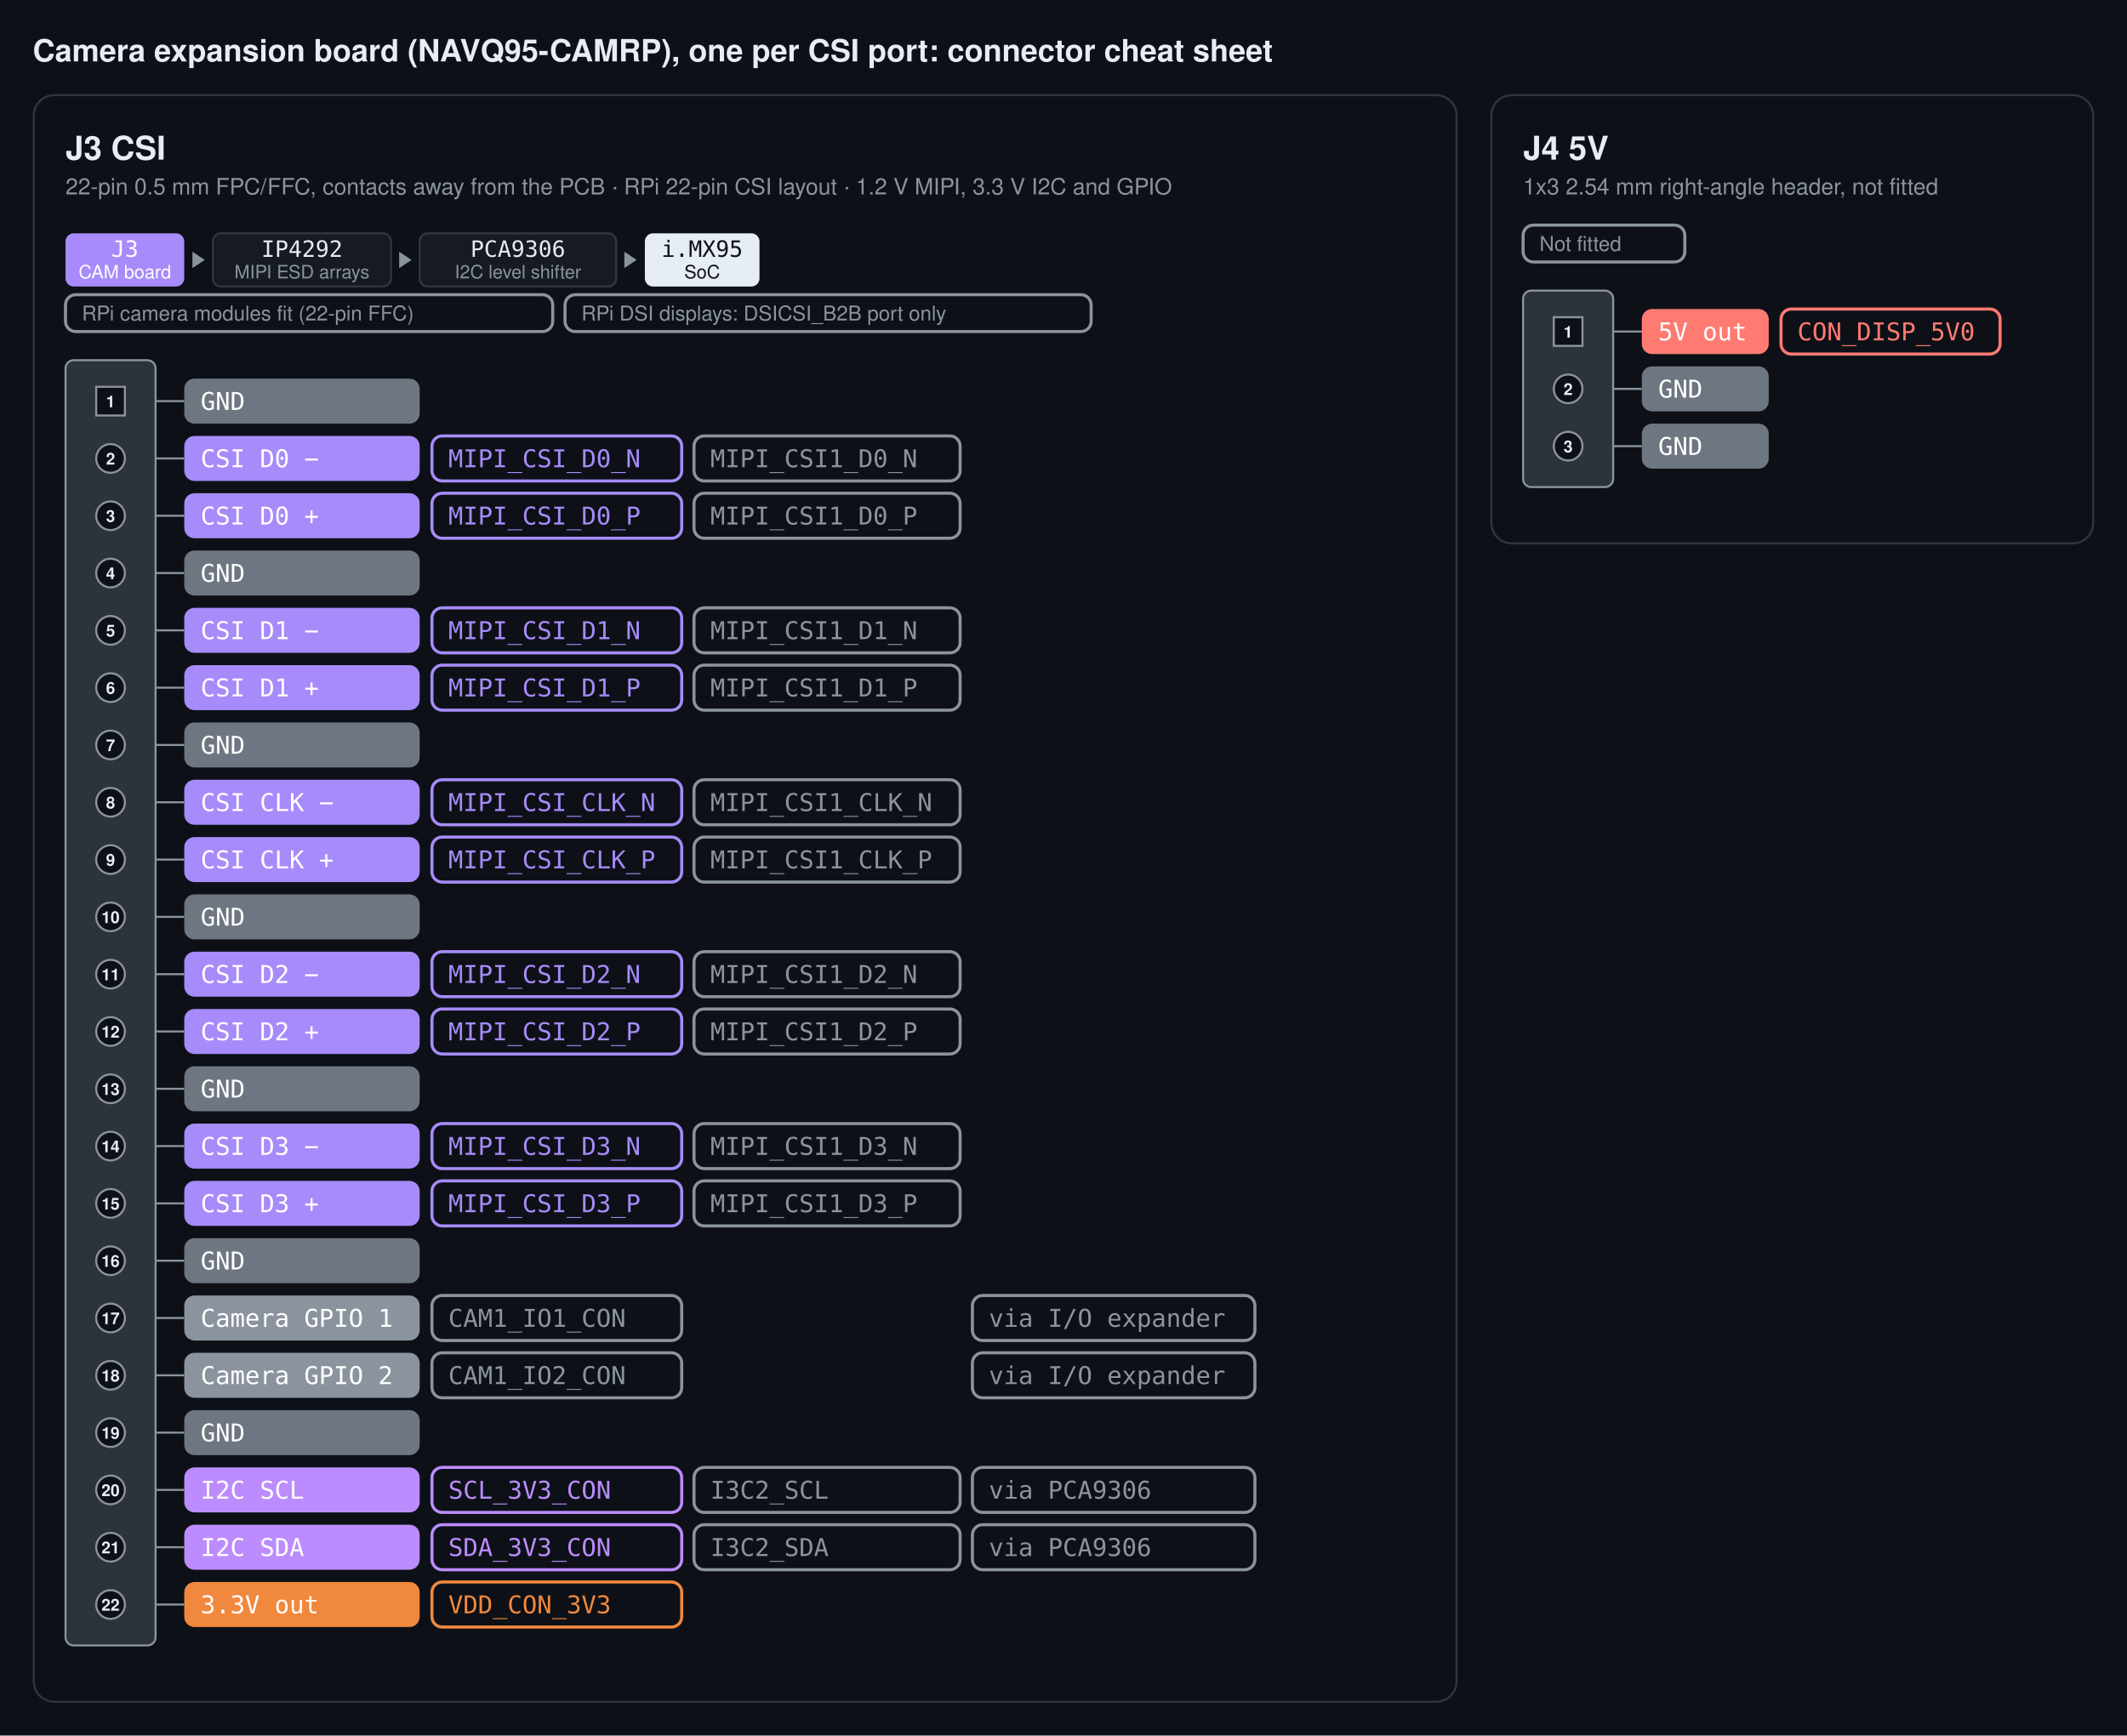
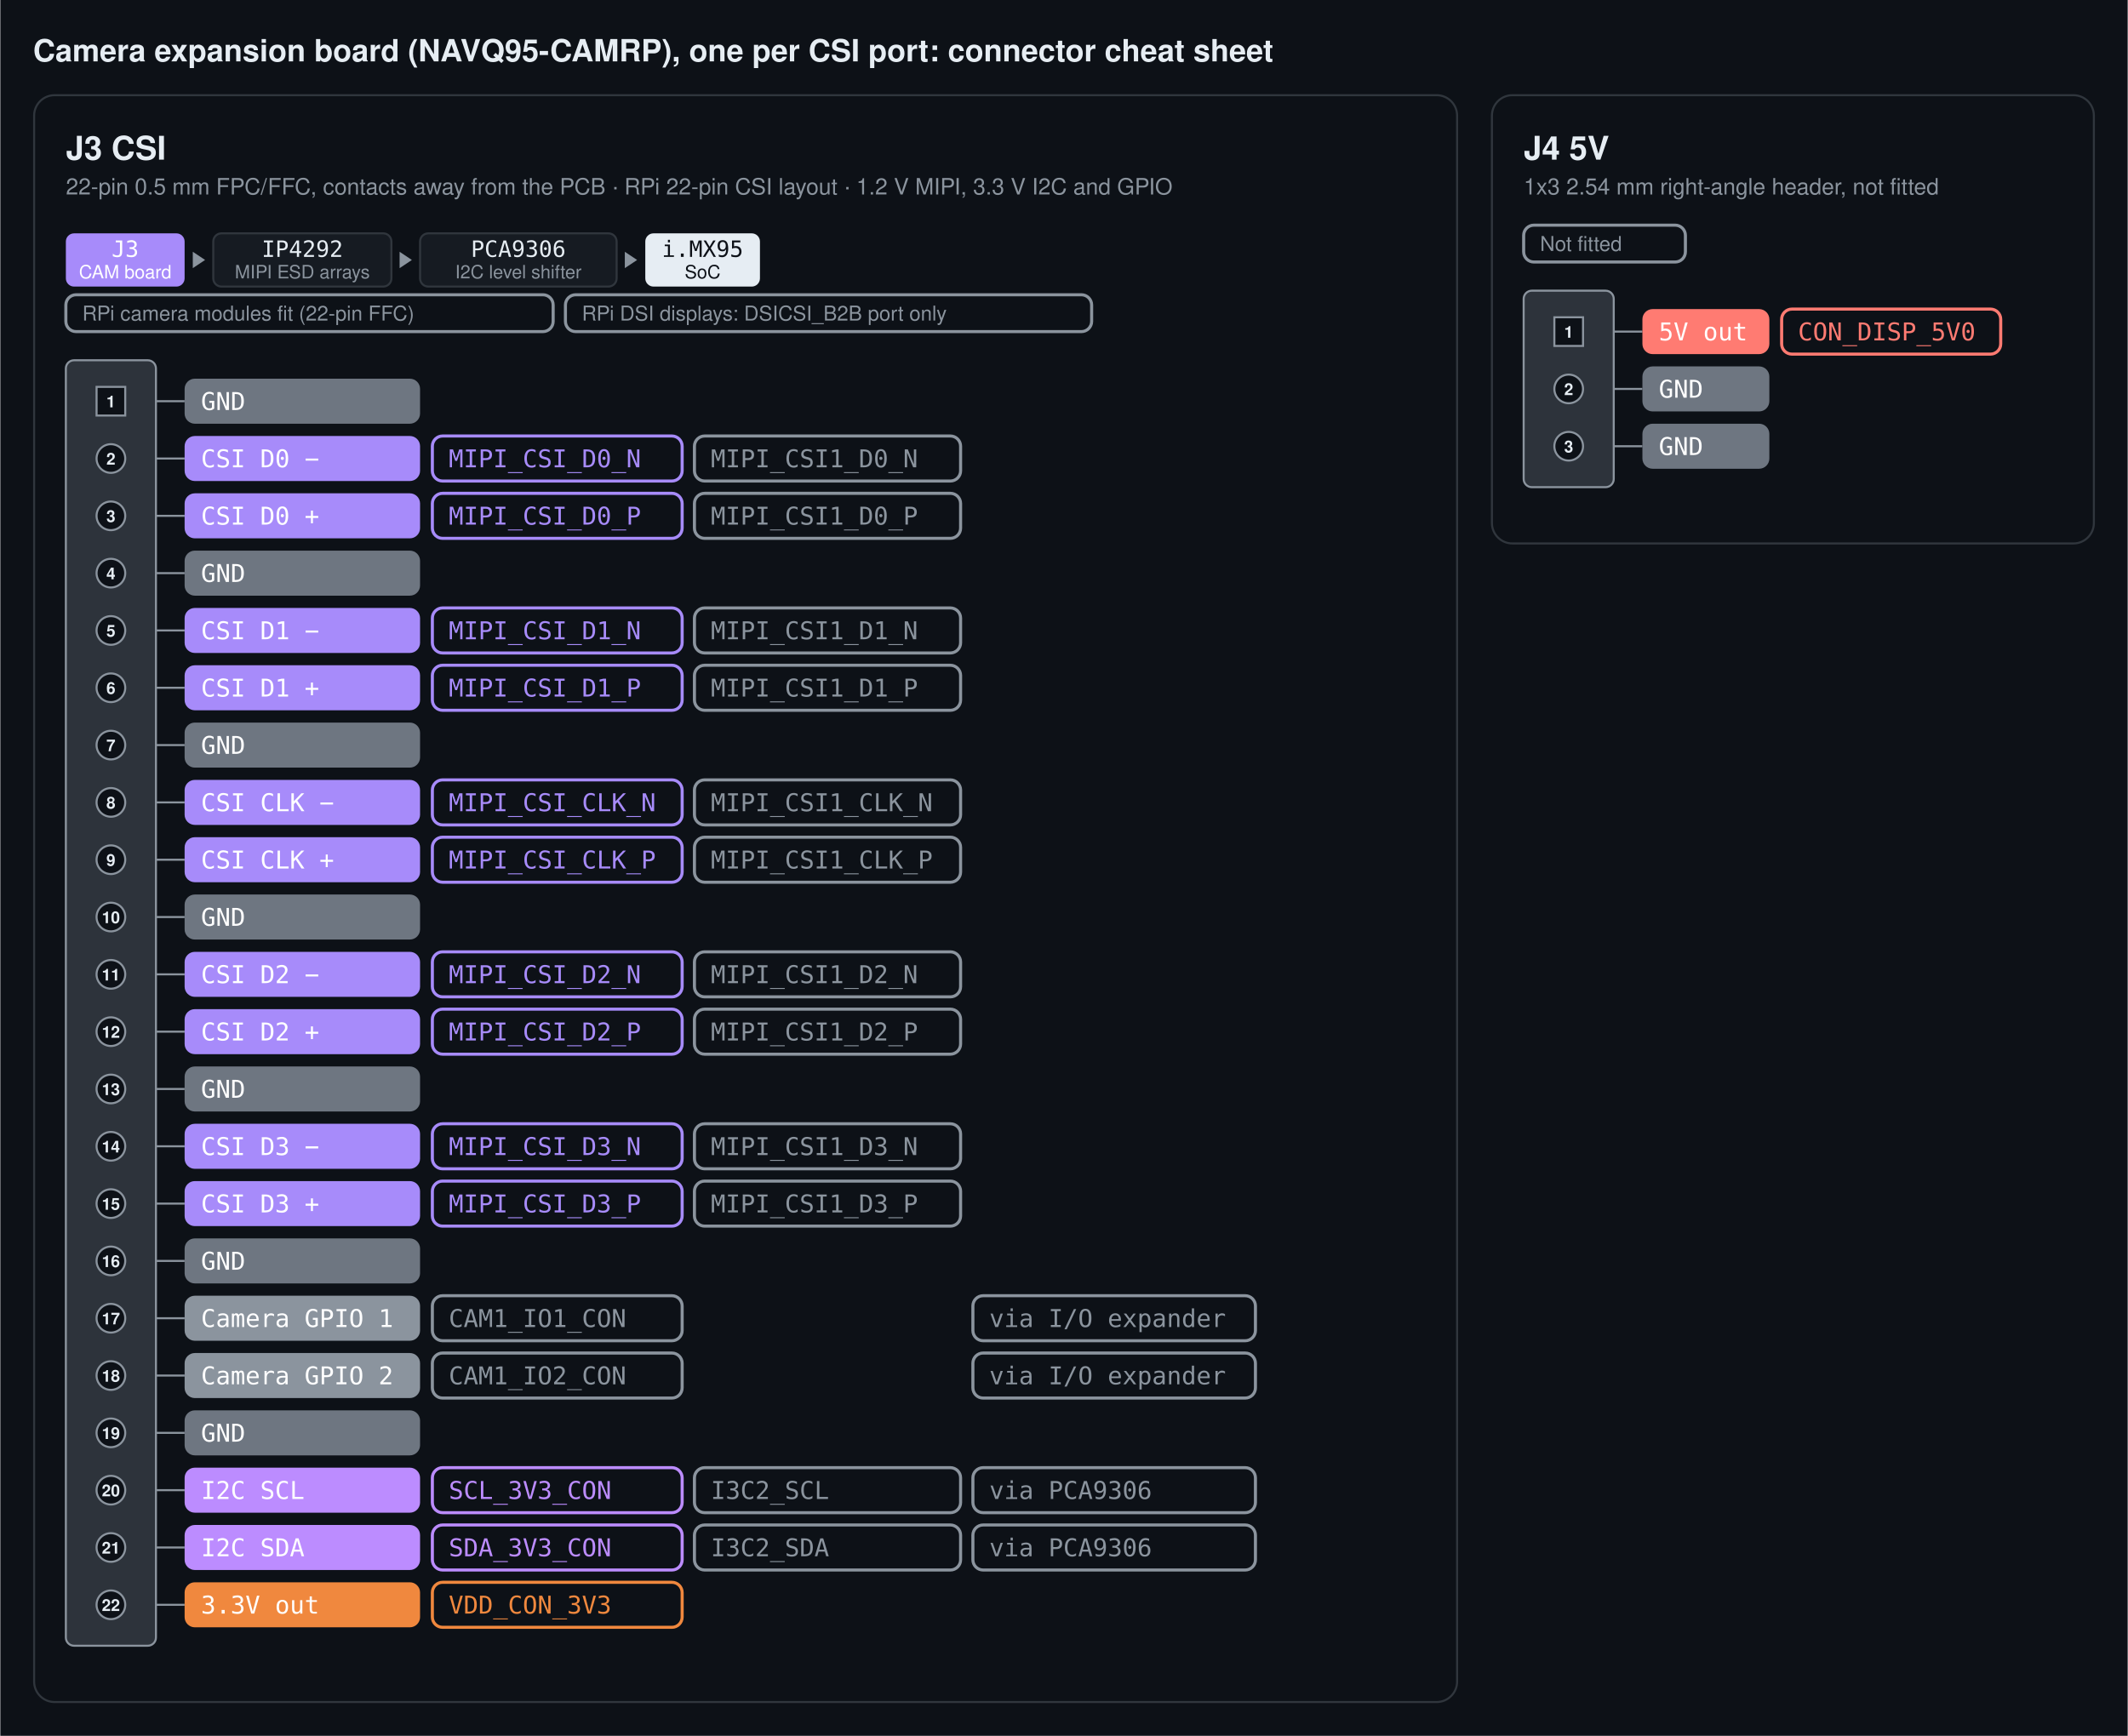
- <svg xmlns="http://www.w3.org/2000/svg" width="1039" height="848" viewBox="0 0 1039 848" data-theme="dark" data-conn="cheatsheet-cam">
+ <svg xmlns="http://www.w3.org/2000/svg" width="880" height="718" viewBox="0 0 1039 848" data-theme="dark" data-conn="cheatsheet-cam">
  <rect width="1039" height="848" fill="#0d1117" />
  <text x="16" y="30" font-family="'IBM Plex Sans', -apple-system, 'Segoe UI', Helvetica, Arial, sans-serif" font-size="15" font-weight="700" fill="#e6edf3">Camera expansion board (NAVQ95-CAMRP), one per CSI port: connector cheat sheet</text>
  <g transform="translate(16,46)">
    <rect x="0.5" y="0.5" width="695" height="785" rx="10" fill="#0d1117" stroke="#30363d" />
    <text x="16" y="32" font-family="'IBM Plex Sans', -apple-system, 'Segoe UI', Helvetica, Arial, sans-serif" font-size="16" font-weight="700" fill="#e6edf3">J3 CSI</text>
    <text x="16" y="49" font-family="'IBM Plex Sans', -apple-system, 'Segoe UI', Helvetica, Arial, sans-serif" font-size="11" fill="#8b949e">22-pin 0.5 mm FPC/FFC, contacts away from the PCB · RPi 22-pin CSI layout · 1.2 V MIPI, 3.3 V I2C and GPIO</text>
    <rect x="16" y="68" width="58" height="26" rx="4" fill="#a78bfa" />
    <text x="45.0" y="79.5" text-anchor="middle" font-family="'IBM Plex Mono', ui-monospace, SFMono-Regular, Menlo, Consolas, monospace" font-size="11" font-weight="500" fill="#ffffff">J3</text>
    <text x="45.0" y="90" text-anchor="middle" font-family="'IBM Plex Sans', -apple-system, 'Segoe UI', Helvetica, Arial, sans-serif" font-size="9" fill="#ffffff">CAM board</text>
    <path d="M78 77 l6 4 l-6 4z" fill="#8b949e" />
    <rect x="88" y="68" width="87" height="26" rx="4" fill="#161b22" stroke="#30363d" />
    <text x="131.5" y="79.5" text-anchor="middle" font-family="'IBM Plex Mono', ui-monospace, SFMono-Regular, Menlo, Consolas, monospace" font-size="11" font-weight="500" fill="#e6edf3">IP4292</text>
    <text x="131.5" y="90" text-anchor="middle" font-family="'IBM Plex Sans', -apple-system, 'Segoe UI', Helvetica, Arial, sans-serif" font-size="9" fill="#8b949e">MIPI ESD arrays</text>
    <path d="M179 77 l6 4 l-6 4z" fill="#8b949e" />
    <rect x="189" y="68" width="96" height="26" rx="4" fill="#161b22" stroke="#30363d" />
    <text x="237.0" y="79.5" text-anchor="middle" font-family="'IBM Plex Mono', ui-monospace, SFMono-Regular, Menlo, Consolas, monospace" font-size="11" font-weight="500" fill="#e6edf3">PCA9306</text>
    <text x="237.0" y="90" text-anchor="middle" font-family="'IBM Plex Sans', -apple-system, 'Segoe UI', Helvetica, Arial, sans-serif" font-size="9" fill="#8b949e">I2C level shifter</text>
    <path d="M289 77 l6 4 l-6 4z" fill="#8b949e" />
    <rect x="299" y="68" width="56" height="26" rx="4" fill="#e6edf3" />
    <text x="327.0" y="79.5" text-anchor="middle" font-family="'IBM Plex Mono', ui-monospace, SFMono-Regular, Menlo, Consolas, monospace" font-size="11" font-weight="500" fill="#0d1117">i.MX95</text>
    <text x="327.0" y="90" text-anchor="middle" font-family="'IBM Plex Sans', -apple-system, 'Segoe UI', Helvetica, Arial, sans-serif" font-size="9" fill="#0d1117">SoC</text>
    <rect x="16" y="98" width="238" height="18" rx="5" fill="none" stroke="#8b949e" stroke-width="1.5" />
    <text x="24" y="110.6" font-family="'IBM Plex Sans', -apple-system, 'Segoe UI', Helvetica, Arial, sans-serif" font-size="10" font-weight="500" fill="#8b949e">RPi camera modules fit (22-pin FFC)</text>
    <rect x="260" y="98" width="257" height="18" rx="5" fill="none" stroke="#8b949e" stroke-width="1.5" />
    <text x="268" y="110.6" font-family="'IBM Plex Sans', -apple-system, 'Segoe UI', Helvetica, Arial, sans-serif" font-size="10" font-weight="500" fill="#8b949e">RPi DSI displays: DSICSI_B2B port only</text>
    <rect x="16" y="130" width="44" height="628" rx="4" fill="#2d333b" stroke="#8b949e" />
    <g id="cam-J3-pin-1" data-pin="1">
      <rect x="31.0" y="143.0" width="14" height="14" fill="#0d1117" stroke="#8b949e" />
      <text x="38.0" y="153.0" text-anchor="middle" font-family="'IBM Plex Sans', -apple-system, 'Segoe UI', Helvetica, Arial, sans-serif" font-size="8" font-weight="600" fill="#e6edf3">1</text>
      <line x1="60" y1="150.0" x2="74" y2="150.0" stroke="#8b949e" stroke-width="1" />
      <rect x="74" y="139.0" width="115" height="22" rx="5" fill="#6e7681" />
      <text x="82" y="154.3" font-family="'IBM Plex Mono', ui-monospace, SFMono-Regular, Menlo, Consolas, monospace" font-size="12" font-weight="500" fill="#ffffff">GND</text>
    </g>
    <g id="cam-J3-pin-2" data-pin="2">
      <circle cx="38.0" cy="178.0" r="7" fill="#0d1117" stroke="#8b949e" />
      <text x="38.0" y="181.0" text-anchor="middle" font-family="'IBM Plex Sans', -apple-system, 'Segoe UI', Helvetica, Arial, sans-serif" font-size="8" font-weight="600" fill="#e6edf3">2</text>
      <line x1="60" y1="178.0" x2="74" y2="178.0" stroke="#8b949e" stroke-width="1" />
      <rect x="74" y="167.0" width="115" height="22" rx="5" fill="#a78bfa" />
      <text x="82" y="182.3" font-family="'IBM Plex Mono', ui-monospace, SFMono-Regular, Menlo, Consolas, monospace" font-size="12" font-weight="500" fill="#ffffff">CSI D0 −</text>
      <rect x="195" y="167.0" width="122" height="22" rx="5" fill="none" stroke="#a78bfa" stroke-width="1.5" />
      <text x="203" y="182.3" font-family="'IBM Plex Mono', ui-monospace, SFMono-Regular, Menlo, Consolas, monospace" font-size="12" font-weight="500" fill="#a78bfa">MIPI_CSI_D0_N</text>
      <rect x="323" y="167.0" width="130" height="22" rx="5" fill="none" stroke="#8b949e" stroke-width="1.5" />
      <text x="331" y="182.3" font-family="'IBM Plex Mono', ui-monospace, SFMono-Regular, Menlo, Consolas, monospace" font-size="12" font-weight="500" fill="#8b949e">MIPI_CSI1_D0_N</text>
    </g>
    <g id="cam-J3-pin-3" data-pin="3">
      <circle cx="38.0" cy="206.0" r="7" fill="#0d1117" stroke="#8b949e" />
      <text x="38.0" y="209.0" text-anchor="middle" font-family="'IBM Plex Sans', -apple-system, 'Segoe UI', Helvetica, Arial, sans-serif" font-size="8" font-weight="600" fill="#e6edf3">3</text>
      <line x1="60" y1="206.0" x2="74" y2="206.0" stroke="#8b949e" stroke-width="1" />
      <rect x="74" y="195.0" width="115" height="22" rx="5" fill="#a78bfa" />
      <text x="82" y="210.3" font-family="'IBM Plex Mono', ui-monospace, SFMono-Regular, Menlo, Consolas, monospace" font-size="12" font-weight="500" fill="#ffffff">CSI D0 +</text>
      <rect x="195" y="195.0" width="122" height="22" rx="5" fill="none" stroke="#a78bfa" stroke-width="1.5" />
      <text x="203" y="210.3" font-family="'IBM Plex Mono', ui-monospace, SFMono-Regular, Menlo, Consolas, monospace" font-size="12" font-weight="500" fill="#a78bfa">MIPI_CSI_D0_P</text>
      <rect x="323" y="195.0" width="130" height="22" rx="5" fill="none" stroke="#8b949e" stroke-width="1.5" />
      <text x="331" y="210.3" font-family="'IBM Plex Mono', ui-monospace, SFMono-Regular, Menlo, Consolas, monospace" font-size="12" font-weight="500" fill="#8b949e">MIPI_CSI1_D0_P</text>
    </g>
    <g id="cam-J3-pin-4" data-pin="4">
      <circle cx="38.0" cy="234.0" r="7" fill="#0d1117" stroke="#8b949e" />
      <text x="38.0" y="237.0" text-anchor="middle" font-family="'IBM Plex Sans', -apple-system, 'Segoe UI', Helvetica, Arial, sans-serif" font-size="8" font-weight="600" fill="#e6edf3">4</text>
      <line x1="60" y1="234.0" x2="74" y2="234.0" stroke="#8b949e" stroke-width="1" />
      <rect x="74" y="223.0" width="115" height="22" rx="5" fill="#6e7681" />
      <text x="82" y="238.3" font-family="'IBM Plex Mono', ui-monospace, SFMono-Regular, Menlo, Consolas, monospace" font-size="12" font-weight="500" fill="#ffffff">GND</text>
    </g>
    <g id="cam-J3-pin-5" data-pin="5">
      <circle cx="38.0" cy="262.0" r="7" fill="#0d1117" stroke="#8b949e" />
      <text x="38.0" y="265.0" text-anchor="middle" font-family="'IBM Plex Sans', -apple-system, 'Segoe UI', Helvetica, Arial, sans-serif" font-size="8" font-weight="600" fill="#e6edf3">5</text>
      <line x1="60" y1="262.0" x2="74" y2="262.0" stroke="#8b949e" stroke-width="1" />
      <rect x="74" y="251.0" width="115" height="22" rx="5" fill="#a78bfa" />
      <text x="82" y="266.3" font-family="'IBM Plex Mono', ui-monospace, SFMono-Regular, Menlo, Consolas, monospace" font-size="12" font-weight="500" fill="#ffffff">CSI D1 −</text>
      <rect x="195" y="251.0" width="122" height="22" rx="5" fill="none" stroke="#a78bfa" stroke-width="1.5" />
      <text x="203" y="266.3" font-family="'IBM Plex Mono', ui-monospace, SFMono-Regular, Menlo, Consolas, monospace" font-size="12" font-weight="500" fill="#a78bfa">MIPI_CSI_D1_N</text>
      <rect x="323" y="251.0" width="130" height="22" rx="5" fill="none" stroke="#8b949e" stroke-width="1.5" />
      <text x="331" y="266.3" font-family="'IBM Plex Mono', ui-monospace, SFMono-Regular, Menlo, Consolas, monospace" font-size="12" font-weight="500" fill="#8b949e">MIPI_CSI1_D1_N</text>
    </g>
    <g id="cam-J3-pin-6" data-pin="6">
      <circle cx="38.0" cy="290.0" r="7" fill="#0d1117" stroke="#8b949e" />
      <text x="38.0" y="293.0" text-anchor="middle" font-family="'IBM Plex Sans', -apple-system, 'Segoe UI', Helvetica, Arial, sans-serif" font-size="8" font-weight="600" fill="#e6edf3">6</text>
      <line x1="60" y1="290.0" x2="74" y2="290.0" stroke="#8b949e" stroke-width="1" />
      <rect x="74" y="279.0" width="115" height="22" rx="5" fill="#a78bfa" />
      <text x="82" y="294.3" font-family="'IBM Plex Mono', ui-monospace, SFMono-Regular, Menlo, Consolas, monospace" font-size="12" font-weight="500" fill="#ffffff">CSI D1 +</text>
      <rect x="195" y="279.0" width="122" height="22" rx="5" fill="none" stroke="#a78bfa" stroke-width="1.5" />
      <text x="203" y="294.3" font-family="'IBM Plex Mono', ui-monospace, SFMono-Regular, Menlo, Consolas, monospace" font-size="12" font-weight="500" fill="#a78bfa">MIPI_CSI_D1_P</text>
      <rect x="323" y="279.0" width="130" height="22" rx="5" fill="none" stroke="#8b949e" stroke-width="1.5" />
      <text x="331" y="294.3" font-family="'IBM Plex Mono', ui-monospace, SFMono-Regular, Menlo, Consolas, monospace" font-size="12" font-weight="500" fill="#8b949e">MIPI_CSI1_D1_P</text>
    </g>
    <g id="cam-J3-pin-7" data-pin="7">
      <circle cx="38.0" cy="318.0" r="7" fill="#0d1117" stroke="#8b949e" />
      <text x="38.0" y="321.0" text-anchor="middle" font-family="'IBM Plex Sans', -apple-system, 'Segoe UI', Helvetica, Arial, sans-serif" font-size="8" font-weight="600" fill="#e6edf3">7</text>
      <line x1="60" y1="318.0" x2="74" y2="318.0" stroke="#8b949e" stroke-width="1" />
      <rect x="74" y="307.0" width="115" height="22" rx="5" fill="#6e7681" />
      <text x="82" y="322.3" font-family="'IBM Plex Mono', ui-monospace, SFMono-Regular, Menlo, Consolas, monospace" font-size="12" font-weight="500" fill="#ffffff">GND</text>
    </g>
    <g id="cam-J3-pin-8" data-pin="8">
      <circle cx="38.0" cy="346.0" r="7" fill="#0d1117" stroke="#8b949e" />
      <text x="38.0" y="349.0" text-anchor="middle" font-family="'IBM Plex Sans', -apple-system, 'Segoe UI', Helvetica, Arial, sans-serif" font-size="8" font-weight="600" fill="#e6edf3">8</text>
      <line x1="60" y1="346.0" x2="74" y2="346.0" stroke="#8b949e" stroke-width="1" />
      <rect x="74" y="335.0" width="115" height="22" rx="5" fill="#a78bfa" />
      <text x="82" y="350.3" font-family="'IBM Plex Mono', ui-monospace, SFMono-Regular, Menlo, Consolas, monospace" font-size="12" font-weight="500" fill="#ffffff">CSI CLK −</text>
      <rect x="195" y="335.0" width="122" height="22" rx="5" fill="none" stroke="#a78bfa" stroke-width="1.5" />
      <text x="203" y="350.3" font-family="'IBM Plex Mono', ui-monospace, SFMono-Regular, Menlo, Consolas, monospace" font-size="12" font-weight="500" fill="#a78bfa">MIPI_CSI_CLK_N</text>
      <rect x="323" y="335.0" width="130" height="22" rx="5" fill="none" stroke="#8b949e" stroke-width="1.5" />
      <text x="331" y="350.3" font-family="'IBM Plex Mono', ui-monospace, SFMono-Regular, Menlo, Consolas, monospace" font-size="12" font-weight="500" fill="#8b949e">MIPI_CSI1_CLK_N</text>
    </g>
    <g id="cam-J3-pin-9" data-pin="9">
      <circle cx="38.0" cy="374.0" r="7" fill="#0d1117" stroke="#8b949e" />
      <text x="38.0" y="377.0" text-anchor="middle" font-family="'IBM Plex Sans', -apple-system, 'Segoe UI', Helvetica, Arial, sans-serif" font-size="8" font-weight="600" fill="#e6edf3">9</text>
      <line x1="60" y1="374.0" x2="74" y2="374.0" stroke="#8b949e" stroke-width="1" />
      <rect x="74" y="363.0" width="115" height="22" rx="5" fill="#a78bfa" />
      <text x="82" y="378.3" font-family="'IBM Plex Mono', ui-monospace, SFMono-Regular, Menlo, Consolas, monospace" font-size="12" font-weight="500" fill="#ffffff">CSI CLK +</text>
      <rect x="195" y="363.0" width="122" height="22" rx="5" fill="none" stroke="#a78bfa" stroke-width="1.5" />
      <text x="203" y="378.3" font-family="'IBM Plex Mono', ui-monospace, SFMono-Regular, Menlo, Consolas, monospace" font-size="12" font-weight="500" fill="#a78bfa">MIPI_CSI_CLK_P</text>
      <rect x="323" y="363.0" width="130" height="22" rx="5" fill="none" stroke="#8b949e" stroke-width="1.5" />
      <text x="331" y="378.3" font-family="'IBM Plex Mono', ui-monospace, SFMono-Regular, Menlo, Consolas, monospace" font-size="12" font-weight="500" fill="#8b949e">MIPI_CSI1_CLK_P</text>
    </g>
    <g id="cam-J3-pin-10" data-pin="10">
      <circle cx="38.0" cy="402.0" r="7" fill="#0d1117" stroke="#8b949e" />
      <text x="38.0" y="405.0" text-anchor="middle" font-family="'IBM Plex Sans', -apple-system, 'Segoe UI', Helvetica, Arial, sans-serif" font-size="8" font-weight="600" fill="#e6edf3">10</text>
      <line x1="60" y1="402.0" x2="74" y2="402.0" stroke="#8b949e" stroke-width="1" />
      <rect x="74" y="391.0" width="115" height="22" rx="5" fill="#6e7681" />
      <text x="82" y="406.3" font-family="'IBM Plex Mono', ui-monospace, SFMono-Regular, Menlo, Consolas, monospace" font-size="12" font-weight="500" fill="#ffffff">GND</text>
    </g>
    <g id="cam-J3-pin-11" data-pin="11">
      <circle cx="38.0" cy="430.0" r="7" fill="#0d1117" stroke="#8b949e" />
      <text x="38.0" y="433.0" text-anchor="middle" font-family="'IBM Plex Sans', -apple-system, 'Segoe UI', Helvetica, Arial, sans-serif" font-size="8" font-weight="600" fill="#e6edf3">11</text>
      <line x1="60" y1="430.0" x2="74" y2="430.0" stroke="#8b949e" stroke-width="1" />
      <rect x="74" y="419.0" width="115" height="22" rx="5" fill="#a78bfa" />
      <text x="82" y="434.3" font-family="'IBM Plex Mono', ui-monospace, SFMono-Regular, Menlo, Consolas, monospace" font-size="12" font-weight="500" fill="#ffffff">CSI D2 −</text>
      <rect x="195" y="419.0" width="122" height="22" rx="5" fill="none" stroke="#a78bfa" stroke-width="1.5" />
      <text x="203" y="434.3" font-family="'IBM Plex Mono', ui-monospace, SFMono-Regular, Menlo, Consolas, monospace" font-size="12" font-weight="500" fill="#a78bfa">MIPI_CSI_D2_N</text>
      <rect x="323" y="419.0" width="130" height="22" rx="5" fill="none" stroke="#8b949e" stroke-width="1.5" />
      <text x="331" y="434.3" font-family="'IBM Plex Mono', ui-monospace, SFMono-Regular, Menlo, Consolas, monospace" font-size="12" font-weight="500" fill="#8b949e">MIPI_CSI1_D2_N</text>
    </g>
    <g id="cam-J3-pin-12" data-pin="12">
      <circle cx="38.0" cy="458.0" r="7" fill="#0d1117" stroke="#8b949e" />
      <text x="38.0" y="461.0" text-anchor="middle" font-family="'IBM Plex Sans', -apple-system, 'Segoe UI', Helvetica, Arial, sans-serif" font-size="8" font-weight="600" fill="#e6edf3">12</text>
      <line x1="60" y1="458.0" x2="74" y2="458.0" stroke="#8b949e" stroke-width="1" />
      <rect x="74" y="447.0" width="115" height="22" rx="5" fill="#a78bfa" />
      <text x="82" y="462.3" font-family="'IBM Plex Mono', ui-monospace, SFMono-Regular, Menlo, Consolas, monospace" font-size="12" font-weight="500" fill="#ffffff">CSI D2 +</text>
      <rect x="195" y="447.0" width="122" height="22" rx="5" fill="none" stroke="#a78bfa" stroke-width="1.5" />
      <text x="203" y="462.3" font-family="'IBM Plex Mono', ui-monospace, SFMono-Regular, Menlo, Consolas, monospace" font-size="12" font-weight="500" fill="#a78bfa">MIPI_CSI_D2_P</text>
      <rect x="323" y="447.0" width="130" height="22" rx="5" fill="none" stroke="#8b949e" stroke-width="1.5" />
      <text x="331" y="462.3" font-family="'IBM Plex Mono', ui-monospace, SFMono-Regular, Menlo, Consolas, monospace" font-size="12" font-weight="500" fill="#8b949e">MIPI_CSI1_D2_P</text>
    </g>
    <g id="cam-J3-pin-13" data-pin="13">
      <circle cx="38.0" cy="486.0" r="7" fill="#0d1117" stroke="#8b949e" />
      <text x="38.0" y="489.0" text-anchor="middle" font-family="'IBM Plex Sans', -apple-system, 'Segoe UI', Helvetica, Arial, sans-serif" font-size="8" font-weight="600" fill="#e6edf3">13</text>
      <line x1="60" y1="486.0" x2="74" y2="486.0" stroke="#8b949e" stroke-width="1" />
      <rect x="74" y="475.0" width="115" height="22" rx="5" fill="#6e7681" />
      <text x="82" y="490.3" font-family="'IBM Plex Mono', ui-monospace, SFMono-Regular, Menlo, Consolas, monospace" font-size="12" font-weight="500" fill="#ffffff">GND</text>
    </g>
    <g id="cam-J3-pin-14" data-pin="14">
      <circle cx="38.0" cy="514.0" r="7" fill="#0d1117" stroke="#8b949e" />
      <text x="38.0" y="517.0" text-anchor="middle" font-family="'IBM Plex Sans', -apple-system, 'Segoe UI', Helvetica, Arial, sans-serif" font-size="8" font-weight="600" fill="#e6edf3">14</text>
      <line x1="60" y1="514.0" x2="74" y2="514.0" stroke="#8b949e" stroke-width="1" />
      <rect x="74" y="503.0" width="115" height="22" rx="5" fill="#a78bfa" />
      <text x="82" y="518.3" font-family="'IBM Plex Mono', ui-monospace, SFMono-Regular, Menlo, Consolas, monospace" font-size="12" font-weight="500" fill="#ffffff">CSI D3 −</text>
      <rect x="195" y="503.0" width="122" height="22" rx="5" fill="none" stroke="#a78bfa" stroke-width="1.5" />
      <text x="203" y="518.3" font-family="'IBM Plex Mono', ui-monospace, SFMono-Regular, Menlo, Consolas, monospace" font-size="12" font-weight="500" fill="#a78bfa">MIPI_CSI_D3_N</text>
      <rect x="323" y="503.0" width="130" height="22" rx="5" fill="none" stroke="#8b949e" stroke-width="1.5" />
      <text x="331" y="518.3" font-family="'IBM Plex Mono', ui-monospace, SFMono-Regular, Menlo, Consolas, monospace" font-size="12" font-weight="500" fill="#8b949e">MIPI_CSI1_D3_N</text>
    </g>
    <g id="cam-J3-pin-15" data-pin="15">
      <circle cx="38.0" cy="542.0" r="7" fill="#0d1117" stroke="#8b949e" />
      <text x="38.0" y="545.0" text-anchor="middle" font-family="'IBM Plex Sans', -apple-system, 'Segoe UI', Helvetica, Arial, sans-serif" font-size="8" font-weight="600" fill="#e6edf3">15</text>
      <line x1="60" y1="542.0" x2="74" y2="542.0" stroke="#8b949e" stroke-width="1" />
      <rect x="74" y="531.0" width="115" height="22" rx="5" fill="#a78bfa" />
      <text x="82" y="546.3" font-family="'IBM Plex Mono', ui-monospace, SFMono-Regular, Menlo, Consolas, monospace" font-size="12" font-weight="500" fill="#ffffff">CSI D3 +</text>
      <rect x="195" y="531.0" width="122" height="22" rx="5" fill="none" stroke="#a78bfa" stroke-width="1.5" />
      <text x="203" y="546.3" font-family="'IBM Plex Mono', ui-monospace, SFMono-Regular, Menlo, Consolas, monospace" font-size="12" font-weight="500" fill="#a78bfa">MIPI_CSI_D3_P</text>
      <rect x="323" y="531.0" width="130" height="22" rx="5" fill="none" stroke="#8b949e" stroke-width="1.5" />
      <text x="331" y="546.3" font-family="'IBM Plex Mono', ui-monospace, SFMono-Regular, Menlo, Consolas, monospace" font-size="12" font-weight="500" fill="#8b949e">MIPI_CSI1_D3_P</text>
    </g>
    <g id="cam-J3-pin-16" data-pin="16">
      <circle cx="38.0" cy="570.0" r="7" fill="#0d1117" stroke="#8b949e" />
      <text x="38.0" y="573.0" text-anchor="middle" font-family="'IBM Plex Sans', -apple-system, 'Segoe UI', Helvetica, Arial, sans-serif" font-size="8" font-weight="600" fill="#e6edf3">16</text>
      <line x1="60" y1="570.0" x2="74" y2="570.0" stroke="#8b949e" stroke-width="1" />
      <rect x="74" y="559.0" width="115" height="22" rx="5" fill="#6e7681" />
      <text x="82" y="574.3" font-family="'IBM Plex Mono', ui-monospace, SFMono-Regular, Menlo, Consolas, monospace" font-size="12" font-weight="500" fill="#ffffff">GND</text>
    </g>
    <g id="cam-J3-pin-17" data-pin="17">
      <circle cx="38.0" cy="598.0" r="7" fill="#0d1117" stroke="#8b949e" />
      <text x="38.0" y="601.0" text-anchor="middle" font-family="'IBM Plex Sans', -apple-system, 'Segoe UI', Helvetica, Arial, sans-serif" font-size="8" font-weight="600" fill="#e6edf3">17</text>
      <line x1="60" y1="598.0" x2="74" y2="598.0" stroke="#8b949e" stroke-width="1" />
      <rect x="74" y="587.0" width="115" height="22" rx="5" fill="#8b949e" />
      <text x="82" y="602.3" font-family="'IBM Plex Mono', ui-monospace, SFMono-Regular, Menlo, Consolas, monospace" font-size="12" font-weight="500" fill="#ffffff">Camera GPIO 1</text>
      <rect x="195" y="587.0" width="122" height="22" rx="5" fill="none" stroke="#8b949e" stroke-width="1.5" />
      <text x="203" y="602.3" font-family="'IBM Plex Mono', ui-monospace, SFMono-Regular, Menlo, Consolas, monospace" font-size="12" font-weight="500" fill="#8b949e">CAM1_IO1_CON</text>
      <rect x="459" y="587.0" width="138" height="22" rx="5" fill="none" stroke="#8b949e" stroke-width="1.5" />
      <text x="467" y="602.3" font-family="'IBM Plex Mono', ui-monospace, SFMono-Regular, Menlo, Consolas, monospace" font-size="12" font-weight="500" fill="#8b949e">via I/O expander</text>
    </g>
    <g id="cam-J3-pin-18" data-pin="18">
      <circle cx="38.0" cy="626.0" r="7" fill="#0d1117" stroke="#8b949e" />
      <text x="38.0" y="629.0" text-anchor="middle" font-family="'IBM Plex Sans', -apple-system, 'Segoe UI', Helvetica, Arial, sans-serif" font-size="8" font-weight="600" fill="#e6edf3">18</text>
      <line x1="60" y1="626.0" x2="74" y2="626.0" stroke="#8b949e" stroke-width="1" />
      <rect x="74" y="615.0" width="115" height="22" rx="5" fill="#8b949e" />
      <text x="82" y="630.3" font-family="'IBM Plex Mono', ui-monospace, SFMono-Regular, Menlo, Consolas, monospace" font-size="12" font-weight="500" fill="#ffffff">Camera GPIO 2</text>
      <rect x="195" y="615.0" width="122" height="22" rx="5" fill="none" stroke="#8b949e" stroke-width="1.5" />
      <text x="203" y="630.3" font-family="'IBM Plex Mono', ui-monospace, SFMono-Regular, Menlo, Consolas, monospace" font-size="12" font-weight="500" fill="#8b949e">CAM1_IO2_CON</text>
      <rect x="459" y="615.0" width="138" height="22" rx="5" fill="none" stroke="#8b949e" stroke-width="1.5" />
      <text x="467" y="630.3" font-family="'IBM Plex Mono', ui-monospace, SFMono-Regular, Menlo, Consolas, monospace" font-size="12" font-weight="500" fill="#8b949e">via I/O expander</text>
    </g>
    <g id="cam-J3-pin-19" data-pin="19">
      <circle cx="38.0" cy="654.0" r="7" fill="#0d1117" stroke="#8b949e" />
      <text x="38.0" y="657.0" text-anchor="middle" font-family="'IBM Plex Sans', -apple-system, 'Segoe UI', Helvetica, Arial, sans-serif" font-size="8" font-weight="600" fill="#e6edf3">19</text>
      <line x1="60" y1="654.0" x2="74" y2="654.0" stroke="#8b949e" stroke-width="1" />
      <rect x="74" y="643.0" width="115" height="22" rx="5" fill="#6e7681" />
      <text x="82" y="658.3" font-family="'IBM Plex Mono', ui-monospace, SFMono-Regular, Menlo, Consolas, monospace" font-size="12" font-weight="500" fill="#ffffff">GND</text>
    </g>
    <g id="cam-J3-pin-20" data-pin="20">
      <circle cx="38.0" cy="682.0" r="7" fill="#0d1117" stroke="#8b949e" />
      <text x="38.0" y="685.0" text-anchor="middle" font-family="'IBM Plex Sans', -apple-system, 'Segoe UI', Helvetica, Arial, sans-serif" font-size="8" font-weight="600" fill="#e6edf3">20</text>
      <line x1="60" y1="682.0" x2="74" y2="682.0" stroke="#8b949e" stroke-width="1" />
      <rect x="74" y="671.0" width="115" height="22" rx="5" fill="#bc8cff" />
      <text x="82" y="686.3" font-family="'IBM Plex Mono', ui-monospace, SFMono-Regular, Menlo, Consolas, monospace" font-size="12" font-weight="500" fill="#ffffff">I2C SCL</text>
      <rect x="195" y="671.0" width="122" height="22" rx="5" fill="none" stroke="#bc8cff" stroke-width="1.5" />
      <text x="203" y="686.3" font-family="'IBM Plex Mono', ui-monospace, SFMono-Regular, Menlo, Consolas, monospace" font-size="12" font-weight="500" fill="#bc8cff">SCL_3V3_CON</text>
      <rect x="459" y="671.0" width="138" height="22" rx="5" fill="none" stroke="#8b949e" stroke-width="1.5" />
      <text x="467" y="686.3" font-family="'IBM Plex Mono', ui-monospace, SFMono-Regular, Menlo, Consolas, monospace" font-size="12" font-weight="500" fill="#8b949e">via PCA9306</text>
      <rect x="323" y="671.0" width="130" height="22" rx="5" fill="none" stroke="#8b949e" stroke-width="1.5" />
      <text x="331" y="686.3" font-family="'IBM Plex Mono', ui-monospace, SFMono-Regular, Menlo, Consolas, monospace" font-size="12" font-weight="500" fill="#8b949e">I3C2_SCL</text>
    </g>
    <g id="cam-J3-pin-21" data-pin="21">
      <circle cx="38.0" cy="710.0" r="7" fill="#0d1117" stroke="#8b949e" />
      <text x="38.0" y="713.0" text-anchor="middle" font-family="'IBM Plex Sans', -apple-system, 'Segoe UI', Helvetica, Arial, sans-serif" font-size="8" font-weight="600" fill="#e6edf3">21</text>
      <line x1="60" y1="710.0" x2="74" y2="710.0" stroke="#8b949e" stroke-width="1" />
      <rect x="74" y="699.0" width="115" height="22" rx="5" fill="#bc8cff" />
      <text x="82" y="714.3" font-family="'IBM Plex Mono', ui-monospace, SFMono-Regular, Menlo, Consolas, monospace" font-size="12" font-weight="500" fill="#ffffff">I2C SDA</text>
      <rect x="195" y="699.0" width="122" height="22" rx="5" fill="none" stroke="#bc8cff" stroke-width="1.5" />
      <text x="203" y="714.3" font-family="'IBM Plex Mono', ui-monospace, SFMono-Regular, Menlo, Consolas, monospace" font-size="12" font-weight="500" fill="#bc8cff">SDA_3V3_CON</text>
      <rect x="459" y="699.0" width="138" height="22" rx="5" fill="none" stroke="#8b949e" stroke-width="1.5" />
      <text x="467" y="714.3" font-family="'IBM Plex Mono', ui-monospace, SFMono-Regular, Menlo, Consolas, monospace" font-size="12" font-weight="500" fill="#8b949e">via PCA9306</text>
      <rect x="323" y="699.0" width="130" height="22" rx="5" fill="none" stroke="#8b949e" stroke-width="1.5" />
      <text x="331" y="714.3" font-family="'IBM Plex Mono', ui-monospace, SFMono-Regular, Menlo, Consolas, monospace" font-size="12" font-weight="500" fill="#8b949e">I3C2_SDA</text>
    </g>
    <g id="cam-J3-pin-22" data-pin="22">
      <circle cx="38.0" cy="738.0" r="7" fill="#0d1117" stroke="#8b949e" />
      <text x="38.0" y="741.0" text-anchor="middle" font-family="'IBM Plex Sans', -apple-system, 'Segoe UI', Helvetica, Arial, sans-serif" font-size="8" font-weight="600" fill="#e6edf3">22</text>
      <line x1="60" y1="738.0" x2="74" y2="738.0" stroke="#8b949e" stroke-width="1" />
      <rect x="74" y="727.0" width="115" height="22" rx="5" fill="#f0883e" />
      <text x="82" y="742.3" font-family="'IBM Plex Mono', ui-monospace, SFMono-Regular, Menlo, Consolas, monospace" font-size="12" font-weight="500" fill="#ffffff">3.3V out</text>
      <rect x="195" y="727.0" width="122" height="22" rx="5" fill="none" stroke="#f0883e" stroke-width="1.5" />
      <text x="203" y="742.3" font-family="'IBM Plex Mono', ui-monospace, SFMono-Regular, Menlo, Consolas, monospace" font-size="12" font-weight="500" fill="#f0883e">VDD_CON_3V3</text>
    </g>
  </g>
  <g transform="translate(728,46)">
    <rect x="0.5" y="0.5" width="294" height="219" rx="10" fill="#0d1117" stroke="#30363d" />
    <text x="16" y="32" font-family="'IBM Plex Sans', -apple-system, 'Segoe UI', Helvetica, Arial, sans-serif" font-size="16" font-weight="700" fill="#e6edf3">J4 5V</text>
    <text x="16" y="49" font-family="'IBM Plex Sans', -apple-system, 'Segoe UI', Helvetica, Arial, sans-serif" font-size="11" fill="#8b949e">1x3 2.54 mm right-angle header, not fitted</text>
    <rect x="16" y="64" width="79" height="18" rx="5" fill="none" stroke="#8b949e" stroke-width="1.5" />
    <text x="24" y="76.6" font-family="'IBM Plex Sans', -apple-system, 'Segoe UI', Helvetica, Arial, sans-serif" font-size="10" font-weight="500" fill="#8b949e">Not fitted</text>
    <rect x="16" y="96" width="44" height="96" rx="4" fill="#2d333b" stroke="#8b949e" />
    <g id="cam-J4-pin-1" data-pin="1">
      <rect x="31.0" y="109.0" width="14" height="14" fill="#0d1117" stroke="#8b949e" />
      <text x="38.0" y="119.0" text-anchor="middle" font-family="'IBM Plex Sans', -apple-system, 'Segoe UI', Helvetica, Arial, sans-serif" font-size="8" font-weight="600" fill="#e6edf3">1</text>
      <line x1="60" y1="116.0" x2="74" y2="116.0" stroke="#8b949e" stroke-width="1" />
      <rect x="74" y="105.0" width="62" height="22" rx="5" fill="#ff7b72" />
      <text x="82" y="120.3" font-family="'IBM Plex Mono', ui-monospace, SFMono-Regular, Menlo, Consolas, monospace" font-size="12" font-weight="500" fill="#ffffff">5V out</text>
      <rect x="142" y="105.0" width="107" height="22" rx="5" fill="none" stroke="#ff7b72" stroke-width="1.5" />
      <text x="150" y="120.3" font-family="'IBM Plex Mono', ui-monospace, SFMono-Regular, Menlo, Consolas, monospace" font-size="12" font-weight="500" fill="#ff7b72">CON_DISP_5V0</text>
    </g>
    <g id="cam-J4-pin-2" data-pin="2">
      <circle cx="38.0" cy="144.0" r="7" fill="#0d1117" stroke="#8b949e" />
      <text x="38.0" y="147.0" text-anchor="middle" font-family="'IBM Plex Sans', -apple-system, 'Segoe UI', Helvetica, Arial, sans-serif" font-size="8" font-weight="600" fill="#e6edf3">2</text>
      <line x1="60" y1="144.0" x2="74" y2="144.0" stroke="#8b949e" stroke-width="1" />
      <rect x="74" y="133.0" width="62" height="22" rx="5" fill="#6e7681" />
      <text x="82" y="148.3" font-family="'IBM Plex Mono', ui-monospace, SFMono-Regular, Menlo, Consolas, monospace" font-size="12" font-weight="500" fill="#ffffff">GND</text>
    </g>
    <g id="cam-J4-pin-3" data-pin="3">
      <circle cx="38.0" cy="172.0" r="7" fill="#0d1117" stroke="#8b949e" />
      <text x="38.0" y="175.0" text-anchor="middle" font-family="'IBM Plex Sans', -apple-system, 'Segoe UI', Helvetica, Arial, sans-serif" font-size="8" font-weight="600" fill="#e6edf3">3</text>
      <line x1="60" y1="172.0" x2="74" y2="172.0" stroke="#8b949e" stroke-width="1" />
      <rect x="74" y="161.0" width="62" height="22" rx="5" fill="#6e7681" />
      <text x="82" y="176.3" font-family="'IBM Plex Mono', ui-monospace, SFMono-Regular, Menlo, Consolas, monospace" font-size="12" font-weight="500" fill="#ffffff">GND</text>
    </g>
  </g>
</svg>
